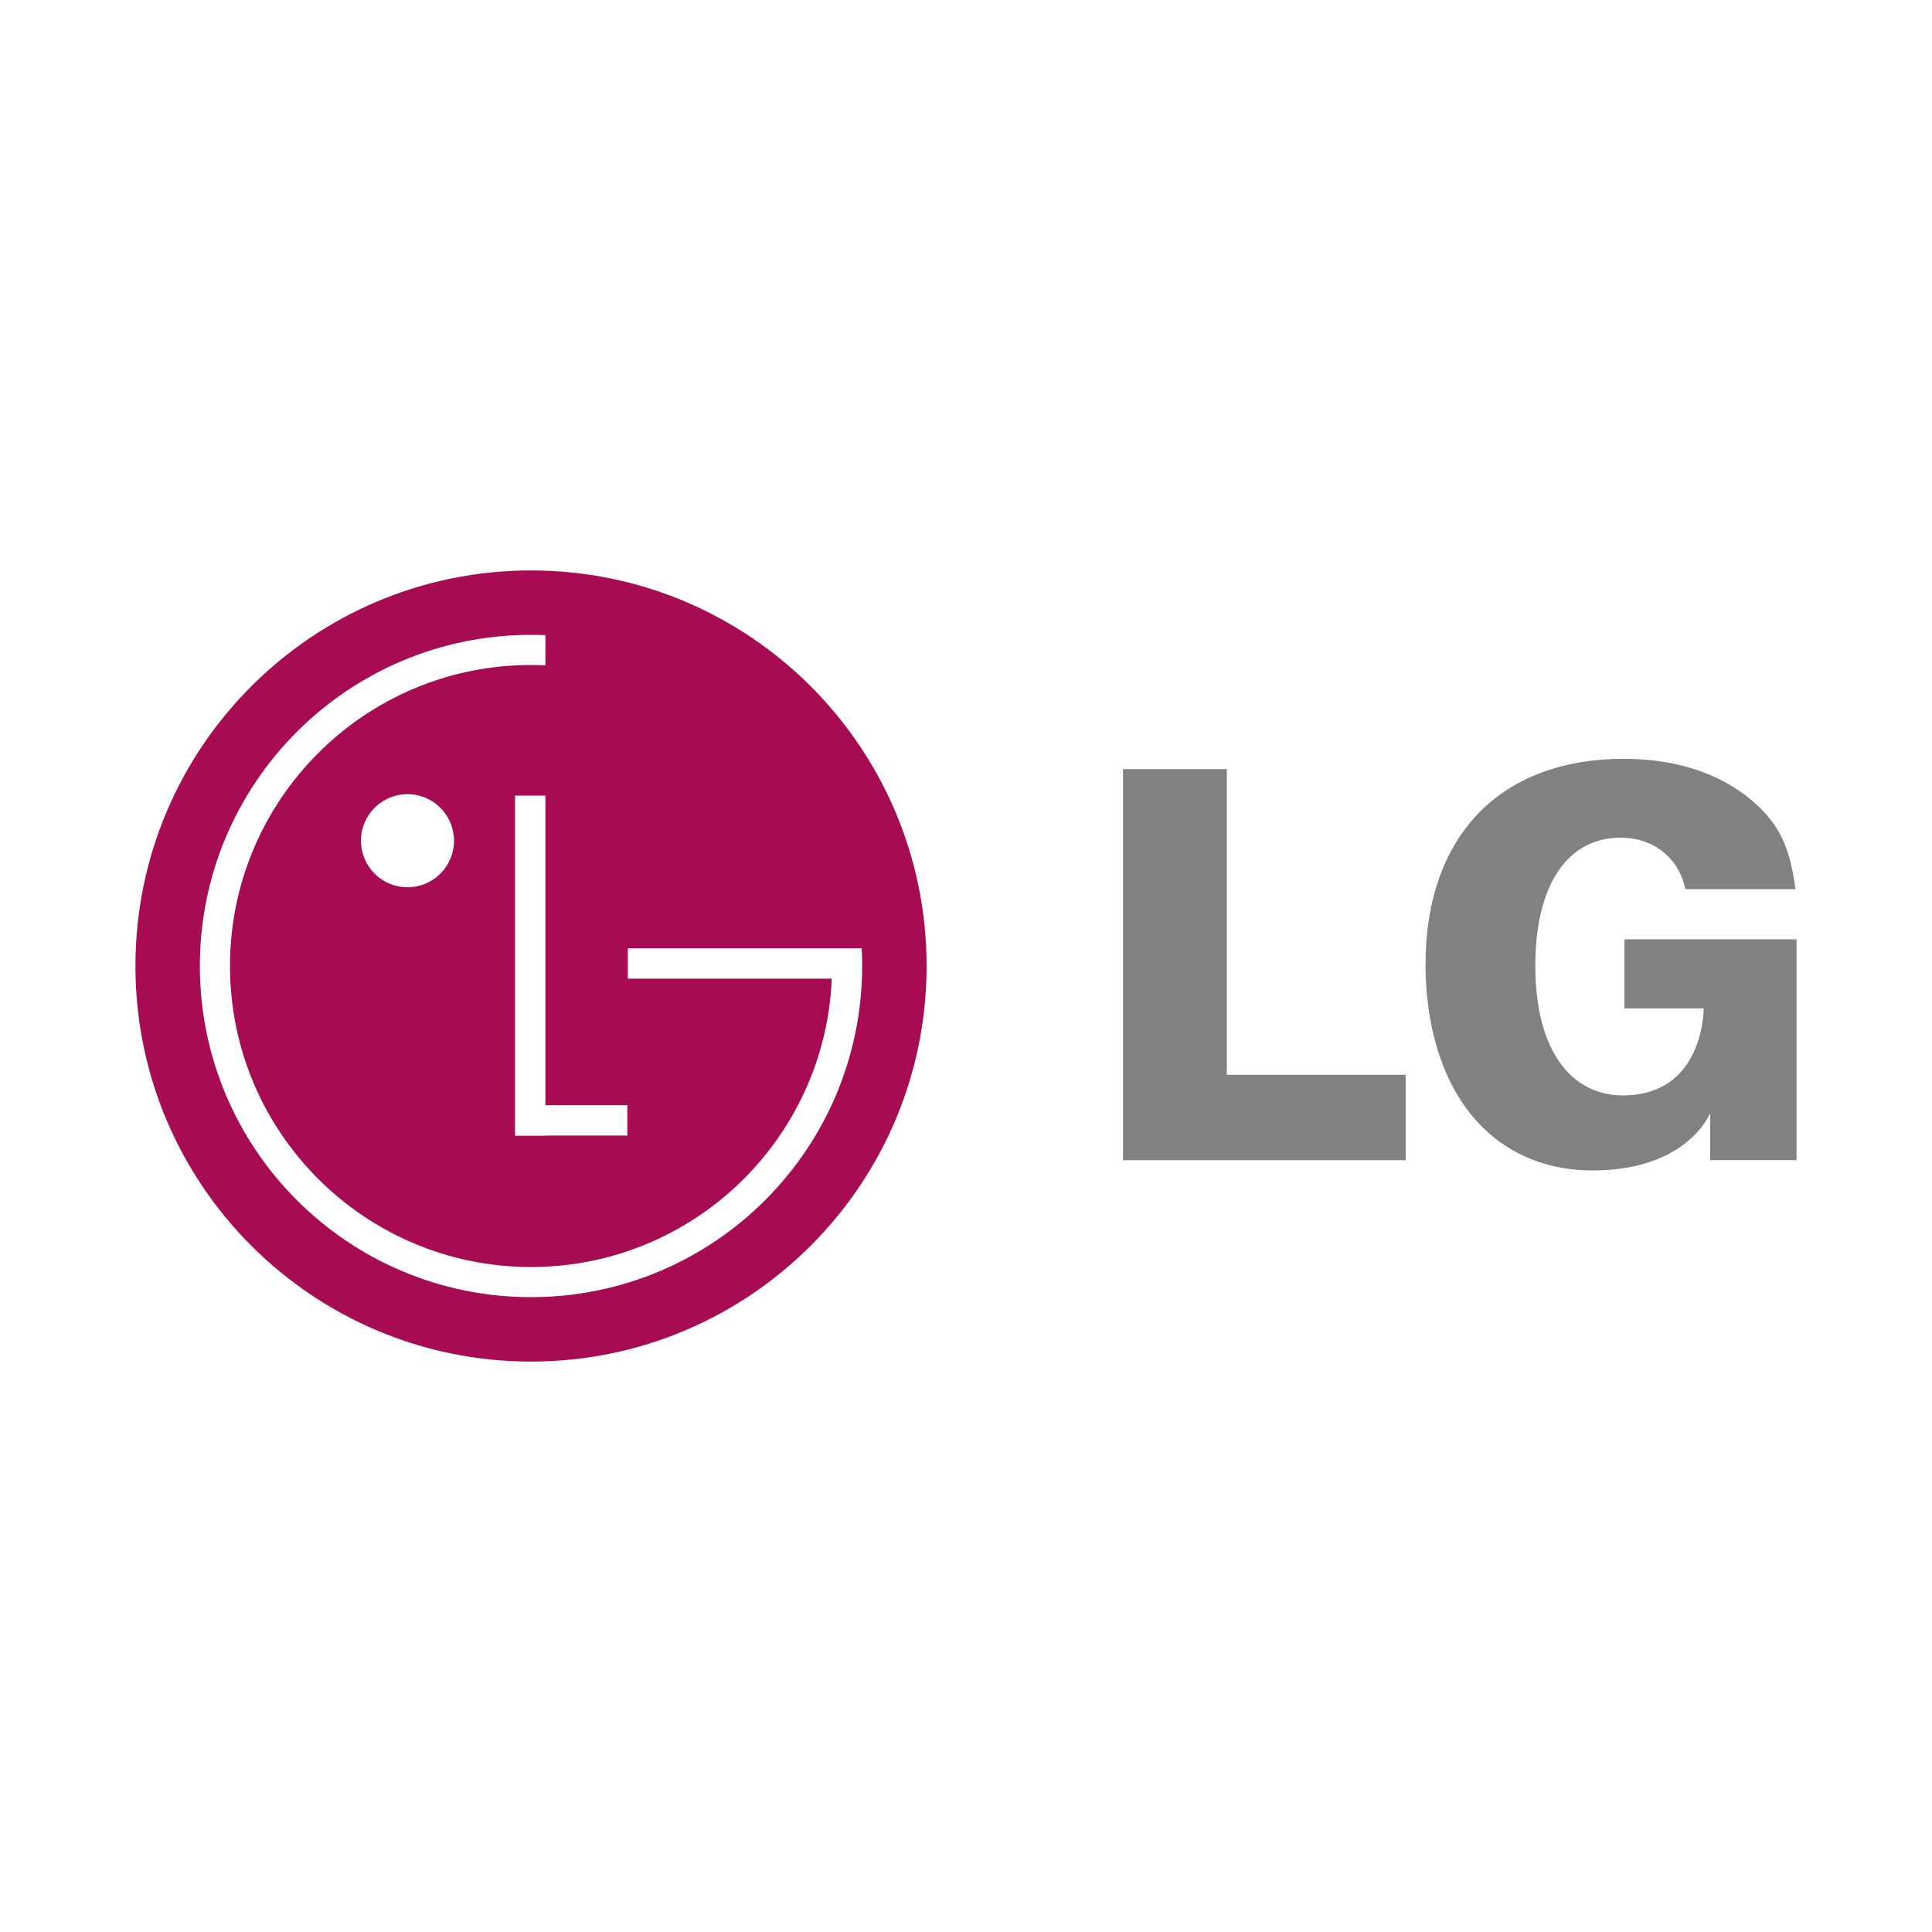
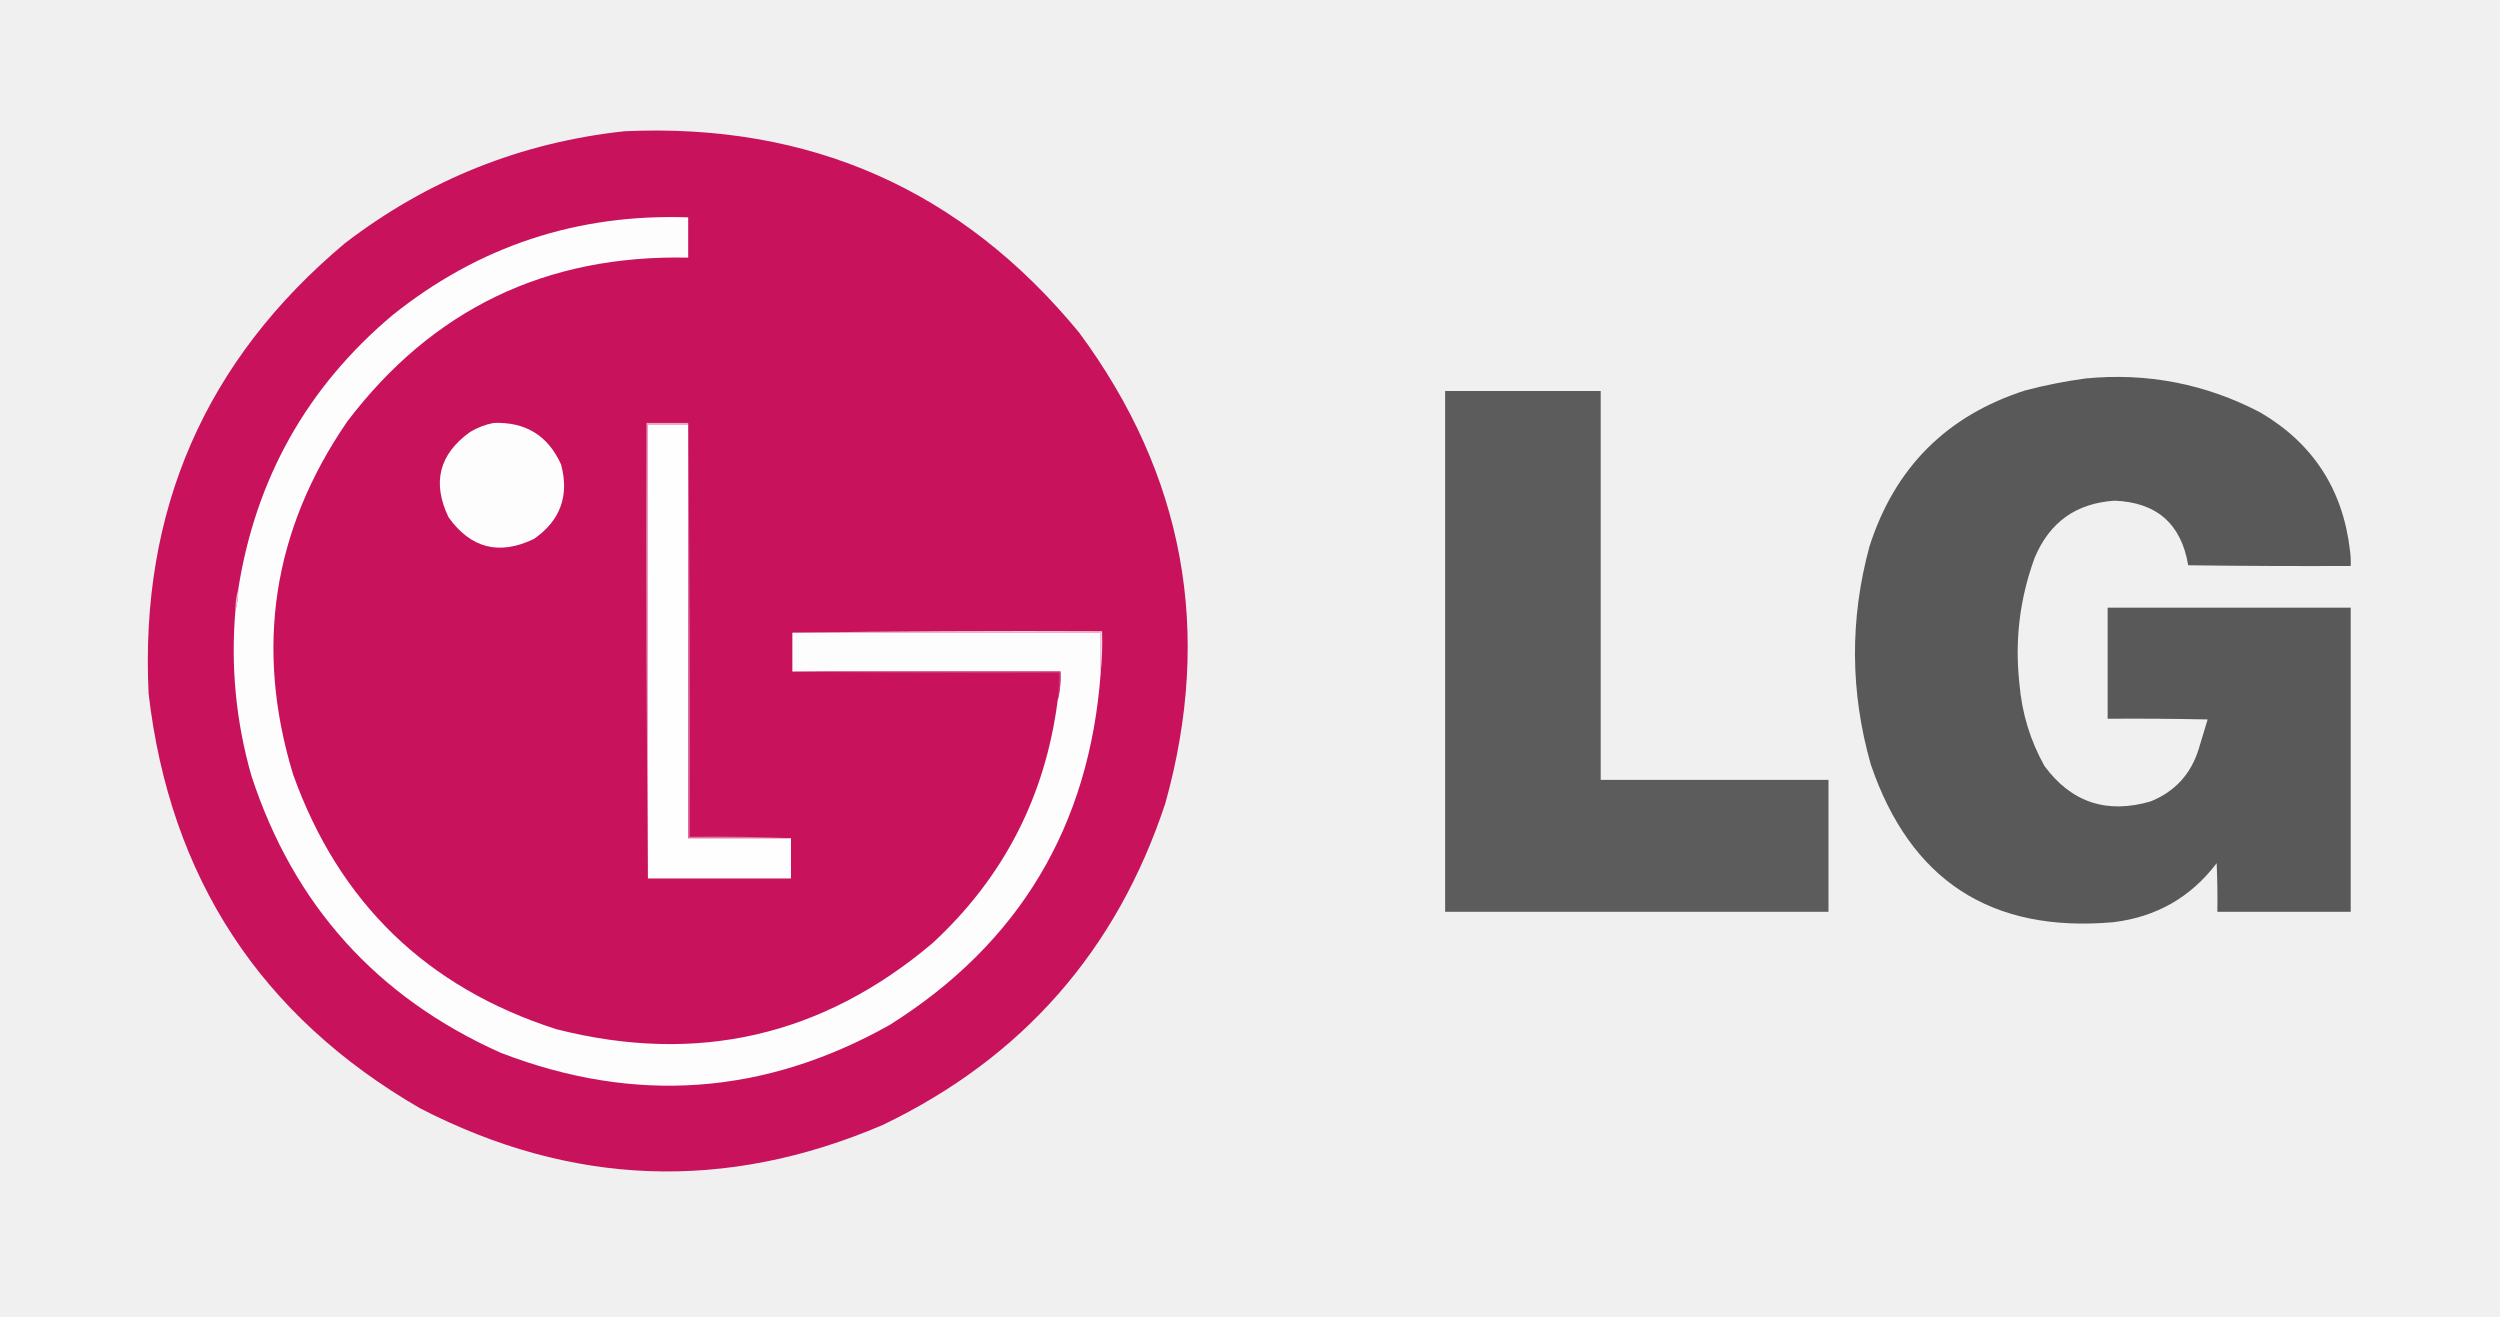
- <svg xmlns="http://www.w3.org/2000/svg" width="2500" height="2500" viewBox="0 0 192.756 192.756">
-   <path fill="#fff" d="M0 0h192.756v192.756H0z" />
-   <path d="M52.979 135.844c21.796 0 39.467-17.67 39.467-39.466s-17.67-39.466-39.467-39.466-39.467 17.67-39.467 39.466 17.67 39.466 39.467 39.466z" fill="#a70b52" />
-   <path fill="#fff" d="M62.589 110.267h-8.173v-30.89h-3.031v33.938h3.031v-.02h8.173z" />
-   <path d="M82.989 97.642H62.637v-3.031H85.97c.031.586.046 1.173.046 1.767 0 18.247-14.792 33.038-33.038 33.038S19.94 114.625 19.94 96.378 34.732 63.34 52.979 63.34c.481 0 .961.01 1.438.031l-.004 3.008a31.023 31.023 0 0 0-1.434-.033c-16.586 0-30.033 13.446-30.033 30.032 0 16.587 13.446 30.032 30.033 30.032 16.134 0 29.296-12.722 30.002-28.683l.008-.085z" fill="#fff" />
-   <path d="M40.655 88.521a4.642 4.642 0 1 0 0-9.285 4.642 4.642 0 0 0 0 9.285z" fill="#fff" />
-   <path fill="#808183" d="M112.043 115.75h28.201v-8.517h-17.847V76.735h-10.354zM174.317 79.482c-3.233-2.505-7.396-3.775-12.364-3.775-5.899 0-10.828 1.812-14.255 5.236-3.577 3.579-5.471 8.851-5.471 15.246 0 6.832 2.002 12.597 5.637 16.229 2.854 2.853 6.656 4.358 11.007 4.358 9.551 0 11.748-5.725 11.748-5.725V115.748h8.625V93.714h-17.169v6.895H169.977s.076 8.681-8.08 8.681c-2.072 0-3.918-.752-5.338-2.172-2.213-2.211-3.383-5.937-3.383-10.767 0-8 3.18-12.776 8.504-12.776 3.326 0 5.826 2.042 6.467 5.137h10.984c-.569-4.497-1.803-6.841-4.814-9.23z" />
+ <svg xmlns="http://www.w3.org/2000/svg" version="1.1" width="1800px" height="948px" style="shape-rendering:geometricPrecision; text-rendering:geometricPrecision; image-rendering:optimizeQuality; fill-rule:evenodd; clip-rule:evenodd">
+   <g>
+     <path style="opacity:0.999" fill="#c8135c" d="M 449.5,94.5 C 583.333,88.356 692.499,136.689 777,239.5C 852.786,342.118 873.453,455.118 839,578.5C 803.918,684.523 736.085,761.689 635.5,810C 522.632,858.293 411.632,854.293 302.5,798C 187.636,731.533 122.47,632.033 107,499.5C 100.577,367.553 147.743,259.386 248.5,175C 307.973,129.452 374.973,102.618 449.5,94.5 Z" />
+   </g>
+   <g>
+     <path style="opacity:1" fill="#fefdfd" d="M 761.5,504.5 C 763.221,497.747 763.888,490.747 763.5,483.5C 699.167,483.5 634.833,483.5 570.5,483.5C 570.5,474.167 570.5,464.833 570.5,455.5C 644.5,455.5 718.5,455.5 792.5,455.5C 792.5,465.167 792.5,474.833 792.5,484.5C 784.406,594.904 733.739,679.404 640.5,738C 550.384,788.603 457.05,795.269 360.5,758C 271.214,718.045 211.38,651.545 181,558.5C 169.885,519.559 166.051,479.892 169.5,439.5C 170.889,434.731 171.556,429.731 171.5,424.5C 183.998,344.649 220.998,278.815 282.5,227C 344.567,177.256 415.567,153.756 495.5,156.5C 495.5,166.167 495.5,175.833 495.5,185.5C 393.288,183.251 311.454,222.585 250,303.5C 196.301,381.734 183.301,466.4 211,557.5C 244.034,649.868 307.2,711.035 400.5,741C 501.787,766.817 592.12,746.15 671.5,679C 722.494,631.85 752.494,573.684 761.5,504.5 Z" />
+   </g>
+   <g>
+     <path style="opacity:0.989" fill="#585858" d="M 1501.5,272.5 C 1546.03,268.173 1588.03,276.34 1627.5,297C 1665.45,319.321 1686.95,352.488 1692,396.5C 1692.5,400.152 1692.67,403.818 1692.5,407.5C 1653.5,407.667 1614.5,407.5 1575.5,407C 1570.5,377.175 1552.84,361.675 1522.5,360.5C 1494.88,362.286 1475.71,375.952 1465,401.5C 1454.2,430.912 1450.53,461.245 1454,492.5C 1455.79,513.544 1461.79,533.21 1472,551.5C 1491.34,577.725 1516.84,586.225 1548.5,577C 1565.86,569.968 1577.36,557.468 1583,539.5C 1585.18,532.306 1587.34,525.139 1589.5,518C 1565.5,517.5 1541.5,517.333 1517.5,517.5C 1517.5,490.833 1517.5,464.167 1517.5,437.5C 1575.83,437.5 1634.17,437.5 1692.5,437.5C 1692.5,510.5 1692.5,583.5 1692.5,656.5C 1660.5,656.5 1628.5,656.5 1596.5,656.5C 1596.67,644.829 1596.5,633.162 1596,621.5C 1577.33,646.094 1552.5,660.261 1521.5,664C 1433.58,671.726 1375.42,633.893 1347,550.5C 1332.12,498.254 1331.78,445.921 1346,393.5C 1364.2,336.632 1401.7,299.132 1458.5,281C 1472.8,277.288 1487.13,274.455 1501.5,272.5 Z" />
+   </g>
+   <g>
+     <path style="opacity:0.981" fill="#595959" d="M 1040.5,281.5 C 1077.83,281.5 1115.17,281.5 1152.5,281.5C 1152.5,374.833 1152.5,468.167 1152.5,561.5C 1207.17,561.5 1261.83,561.5 1316.5,561.5C 1316.5,593.167 1316.5,624.833 1316.5,656.5C 1224.5,656.5 1132.5,656.5 1040.5,656.5C 1040.5,531.5 1040.5,406.5 1040.5,281.5 Z" />
+   </g>
+   <g>
+     <path style="opacity:1" fill="#fefdfd" d="M 355.5,304.5 C 378.49,303.687 394.657,313.687 404,334.5C 409.956,356.972 403.456,374.805 384.5,388C 359.551,400.043 339.051,394.876 323,372.5C 310.956,347.56 316.123,327.06 338.5,311C 343.895,307.775 349.561,305.608 355.5,304.5 Z" />
+   </g>
+   <g>
+     <path style="opacity:1" fill="#fefefe" d="M 495.5,305.5 C 495.5,404.833 495.5,504.167 495.5,603.5C 520.167,603.5 544.833,603.5 569.5,603.5C 569.5,613.167 569.5,622.833 569.5,632.5C 535.167,632.5 500.833,632.5 466.5,632.5C 466.5,523.5 466.5,414.5 466.5,305.5C 476.167,305.5 485.833,305.5 495.5,305.5 Z" />
+   </g>
+   <g>
+     <path style="opacity:1" fill="#eaa8c3" d="M 495.5,304.5 C 495.5,304.833 495.5,305.167 495.5,305.5C 485.833,305.5 476.167,305.5 466.5,305.5C 466.5,414.5 466.5,523.5 466.5,632.5C 465.501,523.335 465.167,414.001 465.5,304.5C 475.5,304.5 485.5,304.5 495.5,304.5 Z" />
+   </g>
+   <g>
+     <path style="opacity:1" fill="#df77a1" d="M 495.5,304.5 C 496.499,403.665 496.833,502.999 496.5,602.5C 521.006,602.169 545.339,602.502 569.5,603.5C 544.833,603.5 520.167,603.5 495.5,603.5C 495.5,504.167 495.5,404.833 495.5,305.5C 495.5,305.167 495.5,304.833 495.5,304.5 Z" />
+   </g>
+   <g>
+     <path style="opacity:1" fill="#f2c6d7" d="M 171.5,424.5 C 171.556,429.731 170.889,434.731 169.5,439.5C 169.444,434.269 170.111,429.269 171.5,424.5 Z" />
+   </g>
+   <g>
+     <path style="opacity:1" fill="#f5d8e4" d="M 570.5,455.5 C 644.665,454.501 718.998,454.167 793.5,454.5C 793.827,464.681 793.494,474.681 792.5,484.5C 792.5,474.833 792.5,465.167 792.5,455.5C 718.5,455.5 644.5,455.5 570.5,455.5 Z" />
+   </g>
+   <g>
+     <path style="opacity:1" fill="#cf3371" d="M 570.5,483.5 C 634.833,483.5 699.167,483.5 763.5,483.5C 763.888,490.747 763.221,497.747 761.5,504.5C 762.139,497.852 762.473,491.186 762.5,484.5C 698.331,484.832 634.331,484.499 570.5,483.5 Z" />
+   </g>
</svg>
